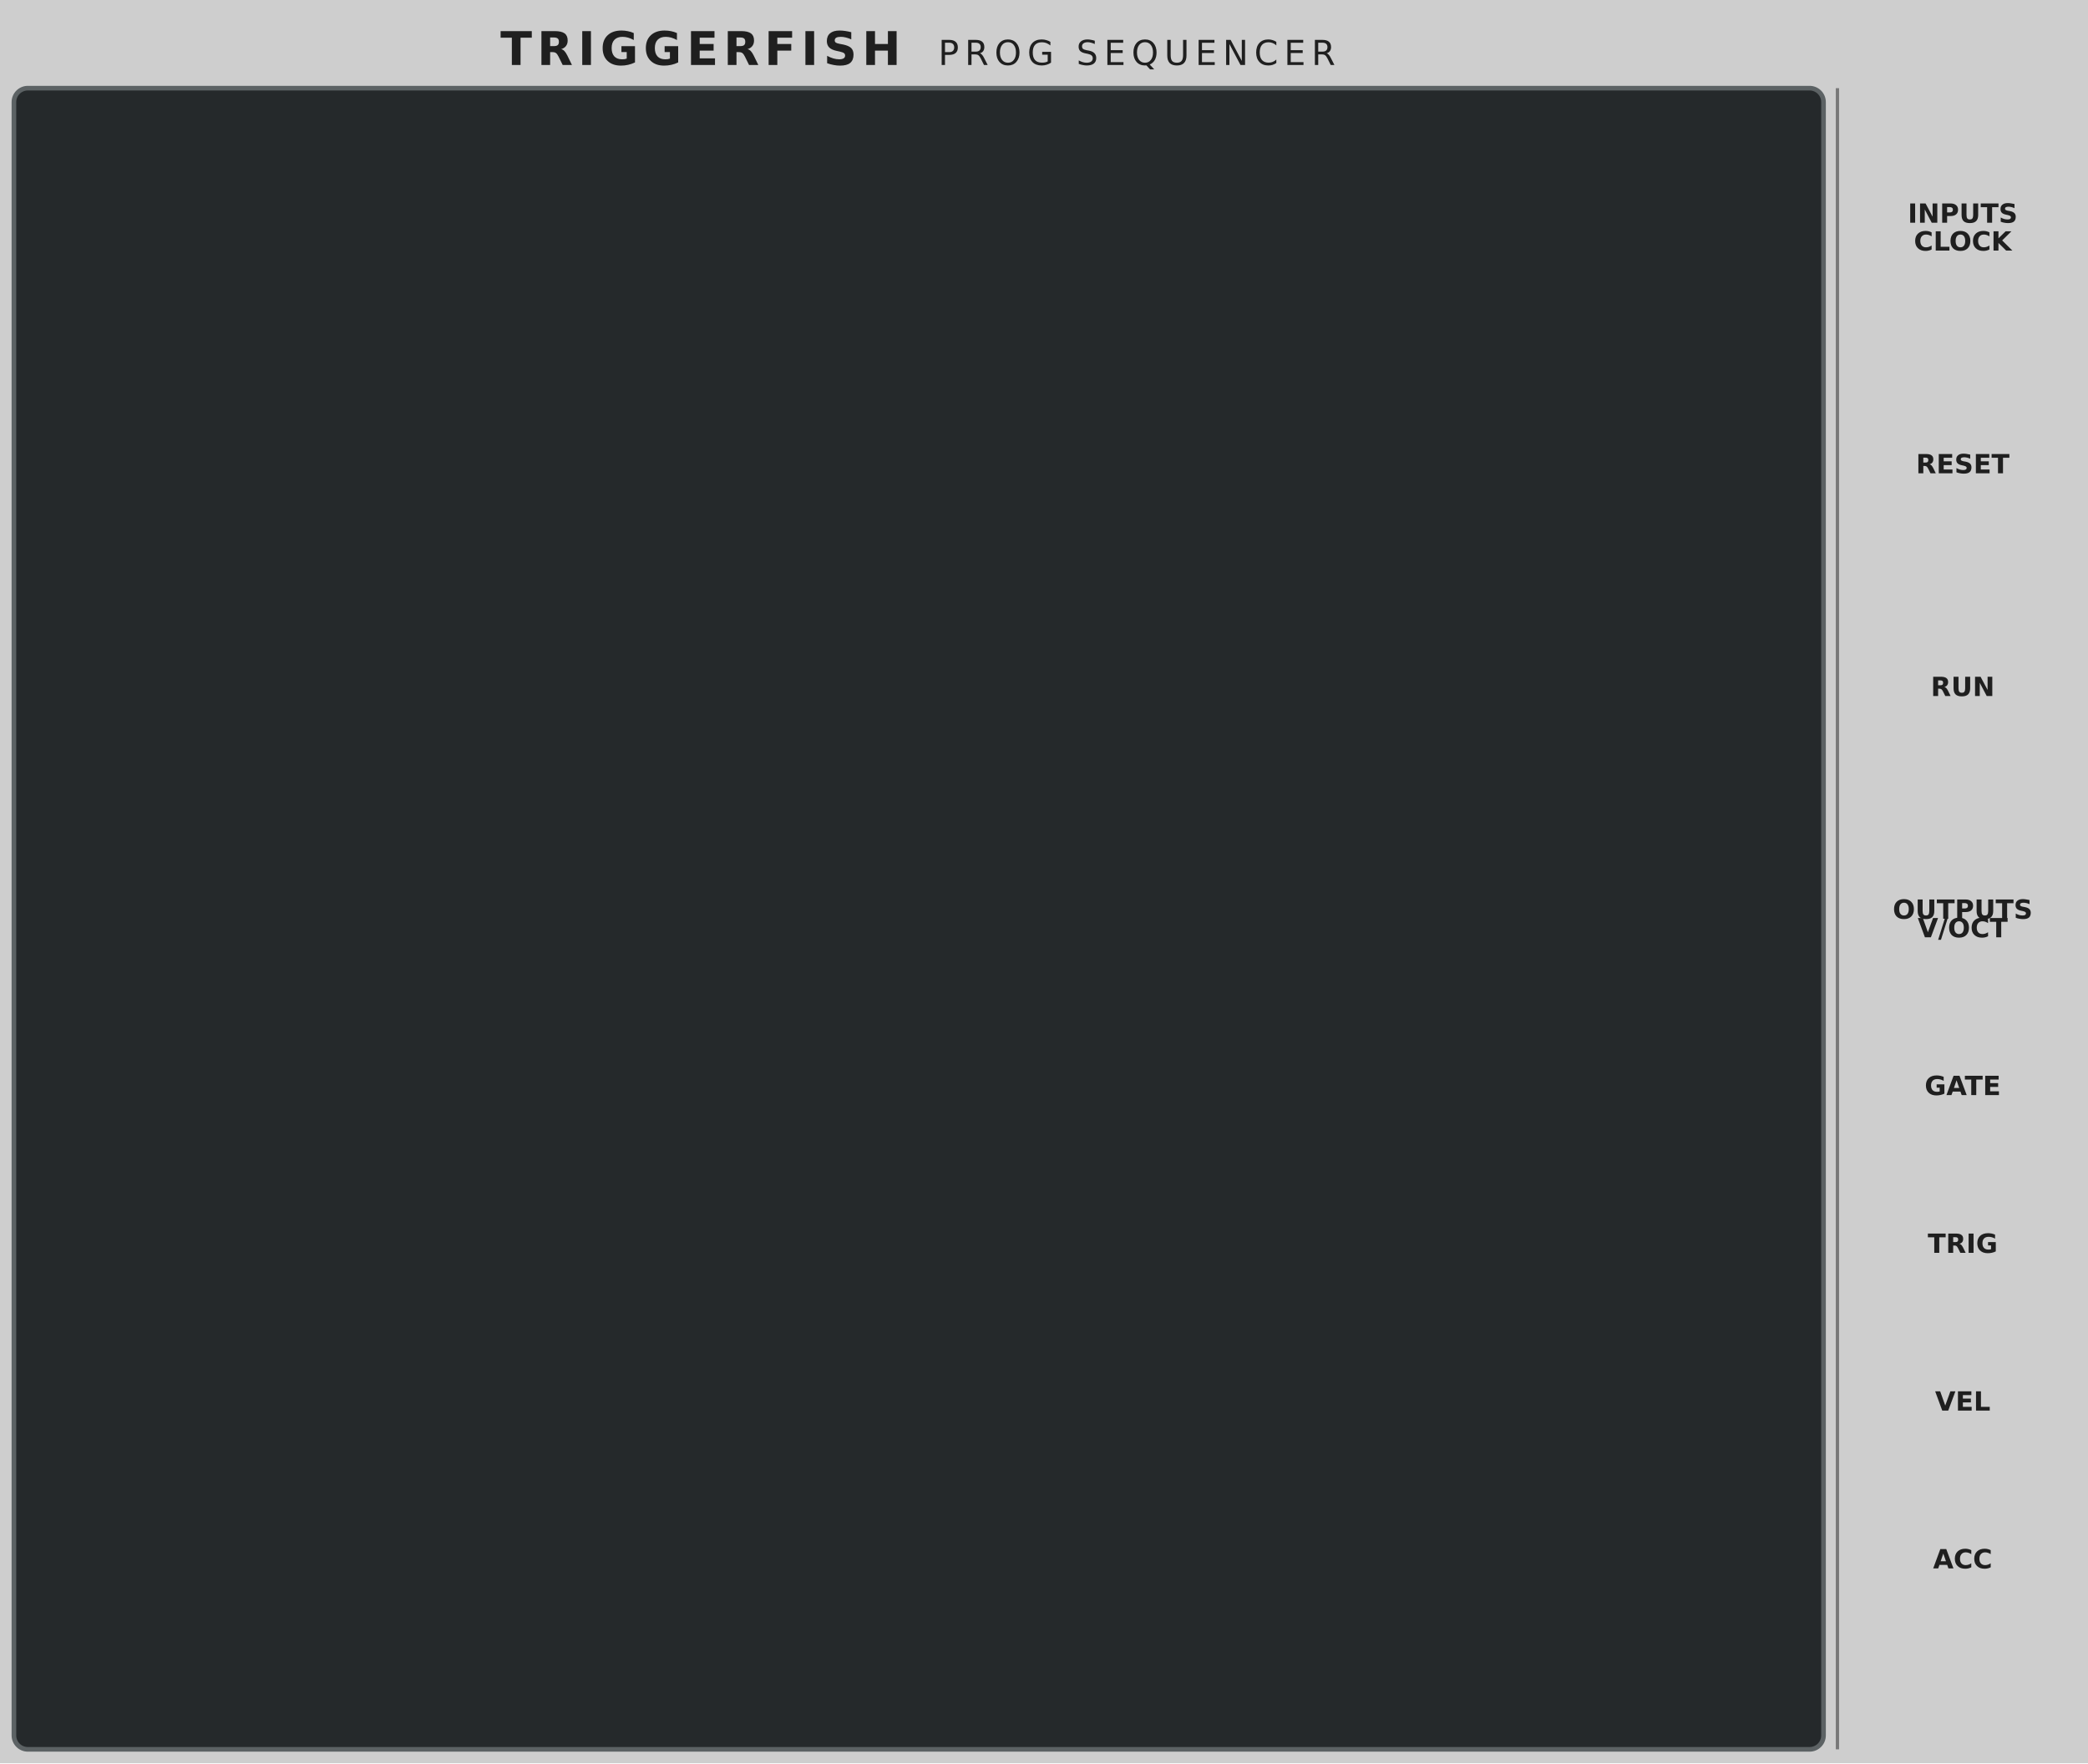
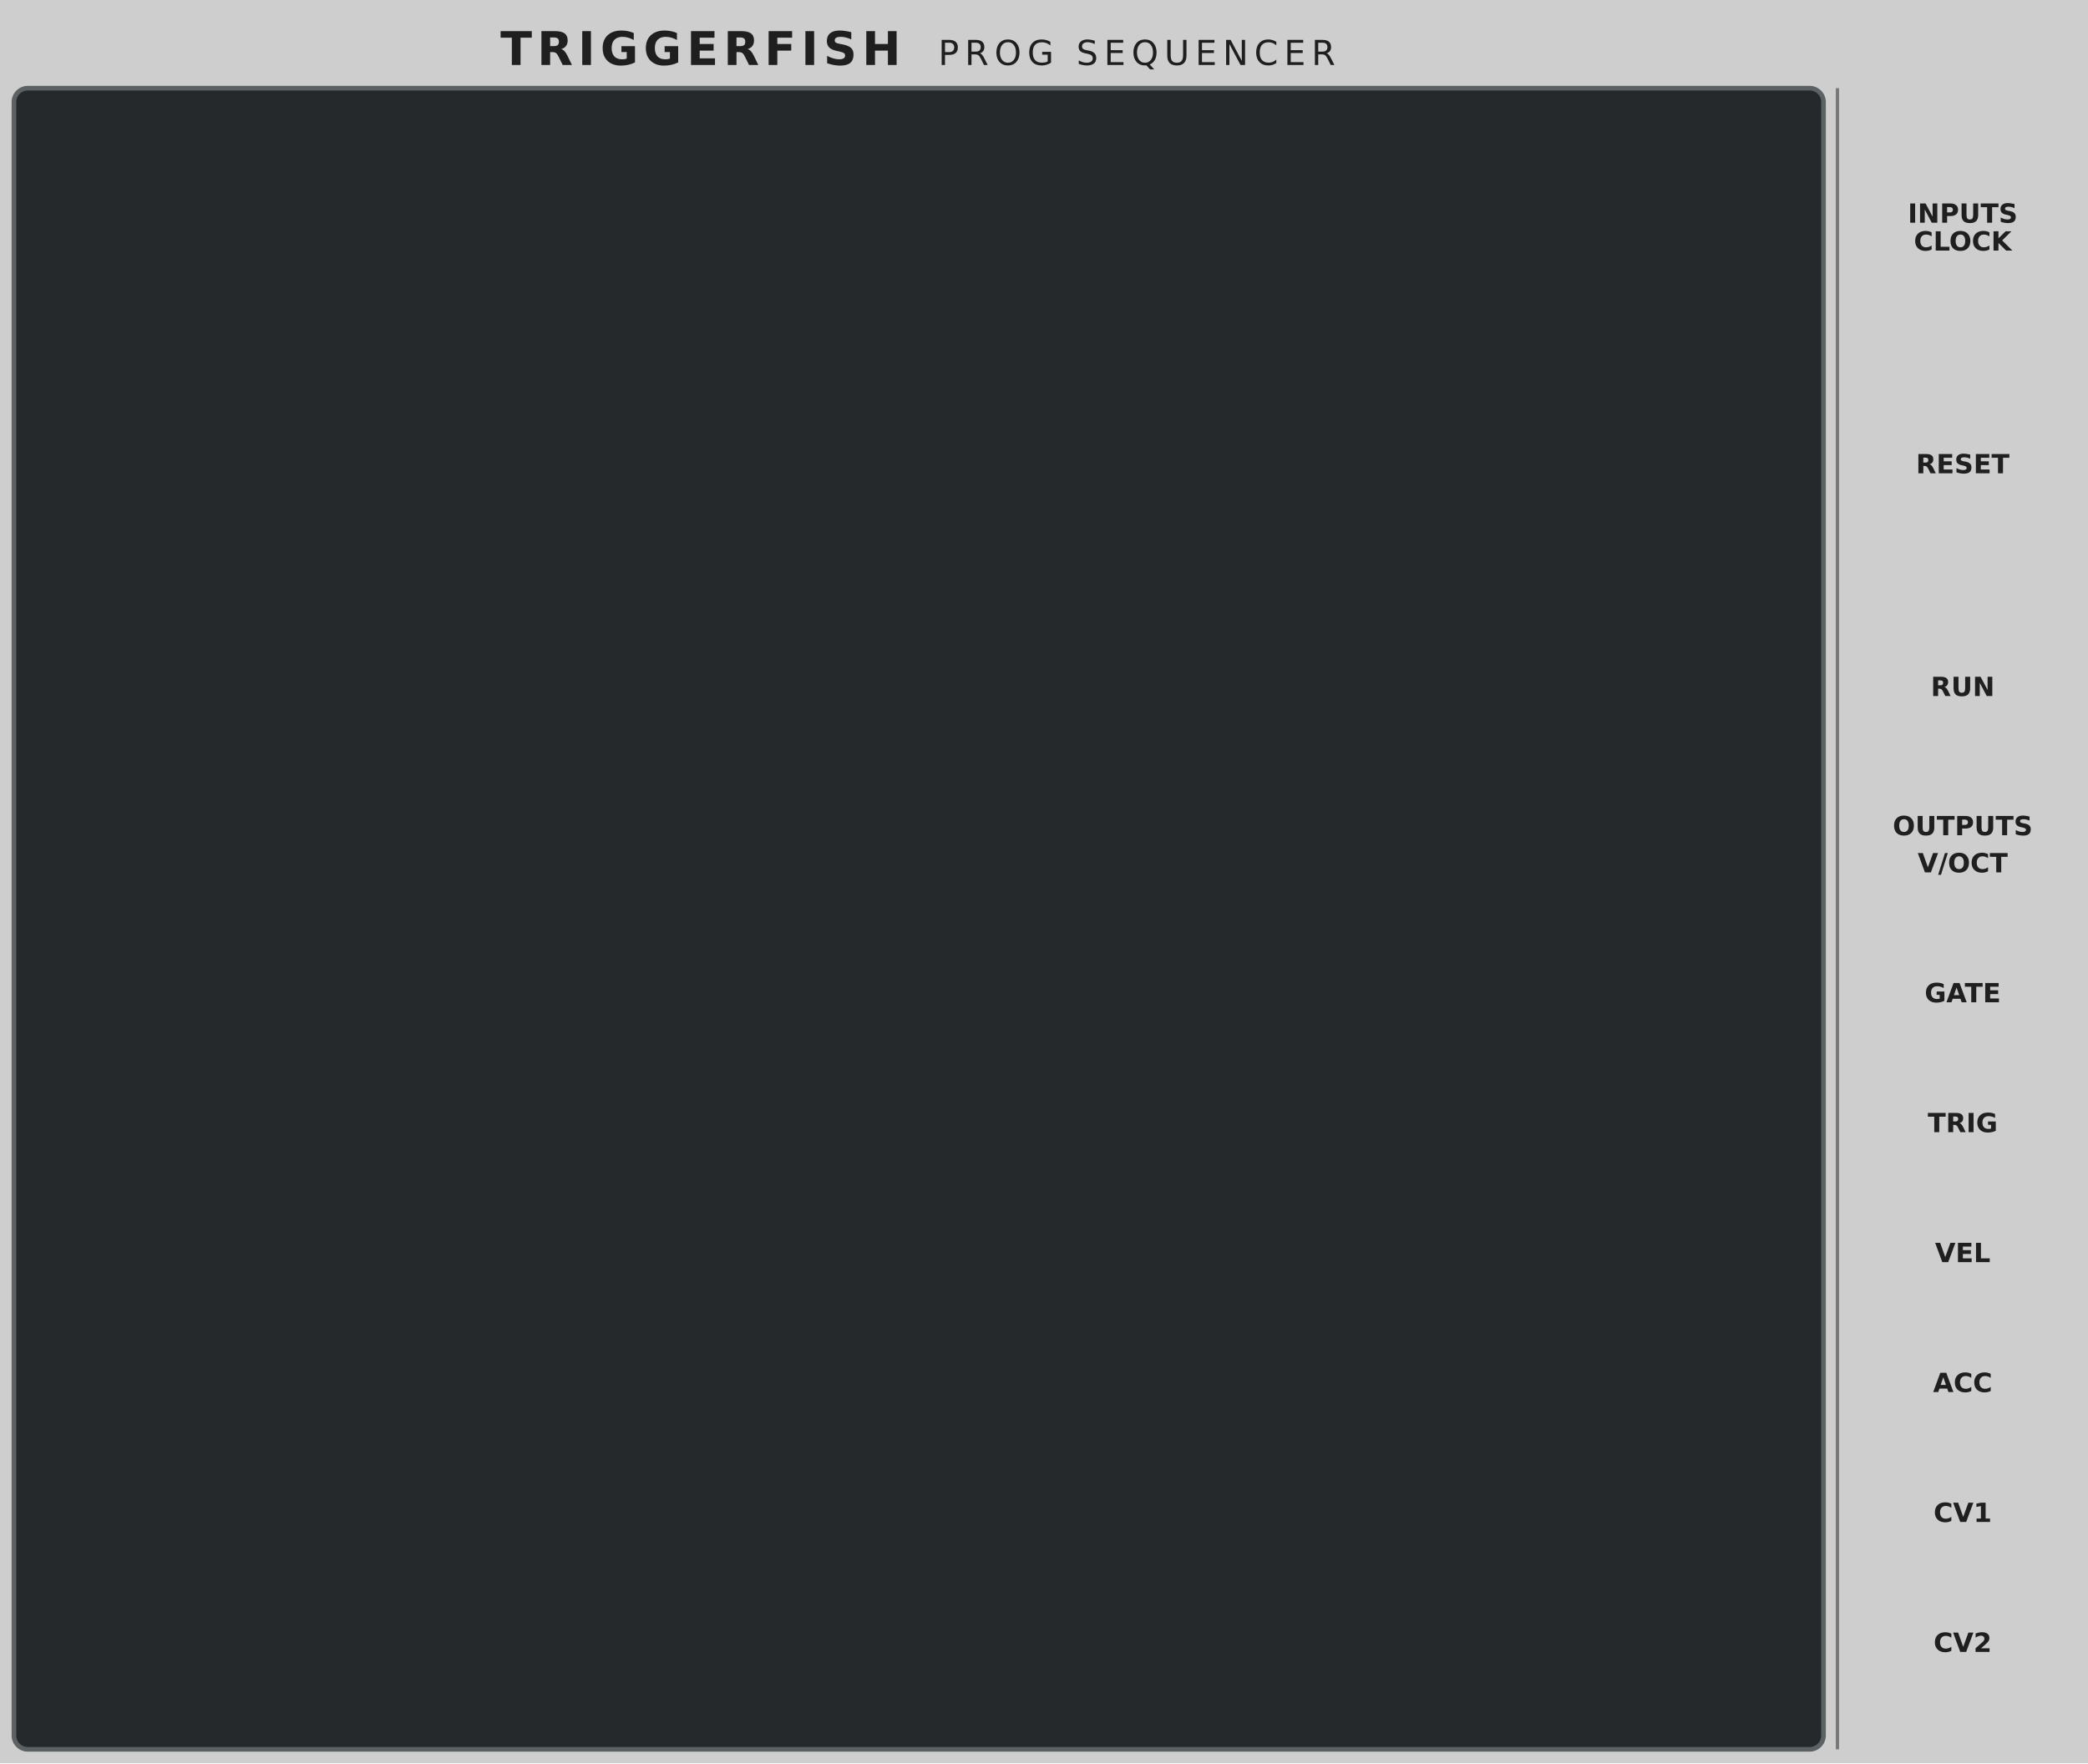
<svg xmlns="http://www.w3.org/2000/svg" width="450" height="380" viewBox="0 0 450 380">
  <rect width="450" height="380" fill="#cecece" />
  <rect x="3" y="19" width="390" height="358" rx="3" fill="#25292b" stroke="#5c6264" />
  <path d="M396 19v358" fill="none" stroke="#777" stroke-width="0.7" />
  <g font-family="DejaVu Sans, sans-serif" text-anchor="middle" fill="#1f1f1f">
    <text x="151" y="14" font-size="10" font-weight="bold" letter-spacing="1.1">TRIGGERFISH</text>
    <text x="245" y="14" font-size="7.4" letter-spacing="1.25">PROG SEQUENCER</text>
    <g font-size="5.7" font-weight="bold">
      <text x="423" y="48">INPUTS</text>
      <text x="423" y="54">CLOCK</text>
      <text x="423" y="102">RESET</text>
      <text x="423" y="150">RUN</text>
-       <text x="423" y="198">OUTPUTS</text>
-       <text x="423" y="202">V/OCT</text>
-       <text x="423" y="236">GATE</text>
-       <text x="423" y="270">TRIG</text>
-       <text x="423" y="304">VEL</text>
-       <text x="423" y="338">ACC</text>
+       <text x="423" y="180">OUTPUTS</text>
+       <text x="423" y="188">V/OCT</text>
+       <text x="423" y="216">GATE</text>
+       <text x="423" y="244">TRIG</text>
+       <text x="423" y="272">VEL</text>
+       <text x="423" y="300">ACC</text>
+       <text x="423" y="328">CV1</text>
+       <text x="423" y="356">CV2</text>
    </g>
  </g>
</svg>
